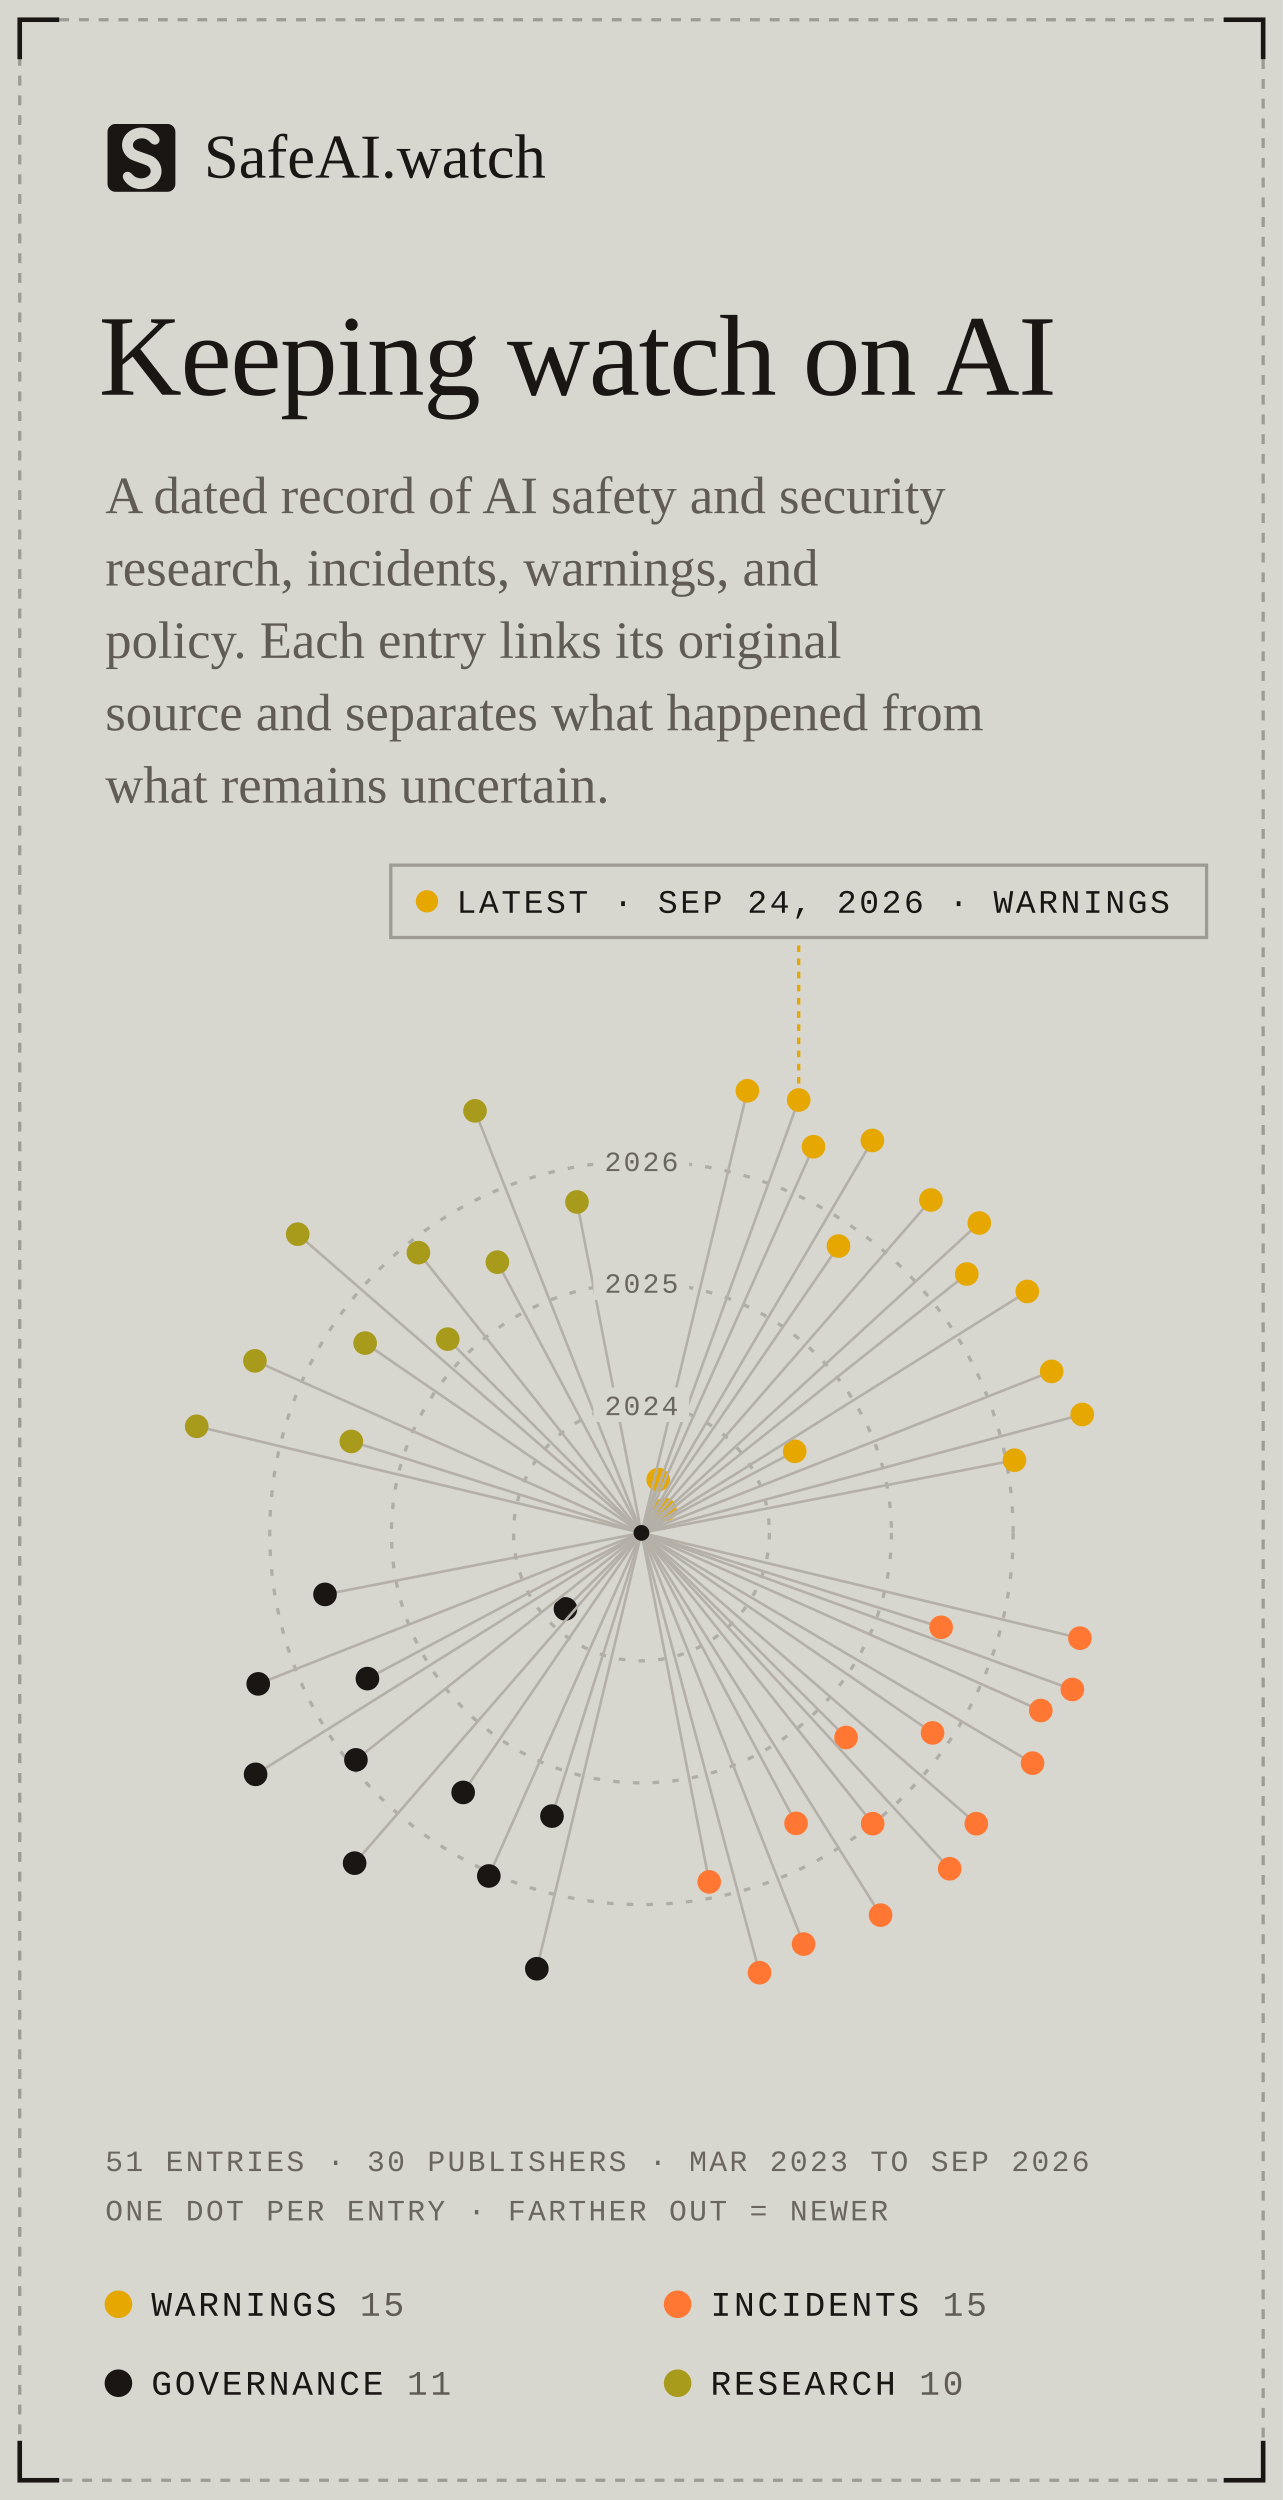
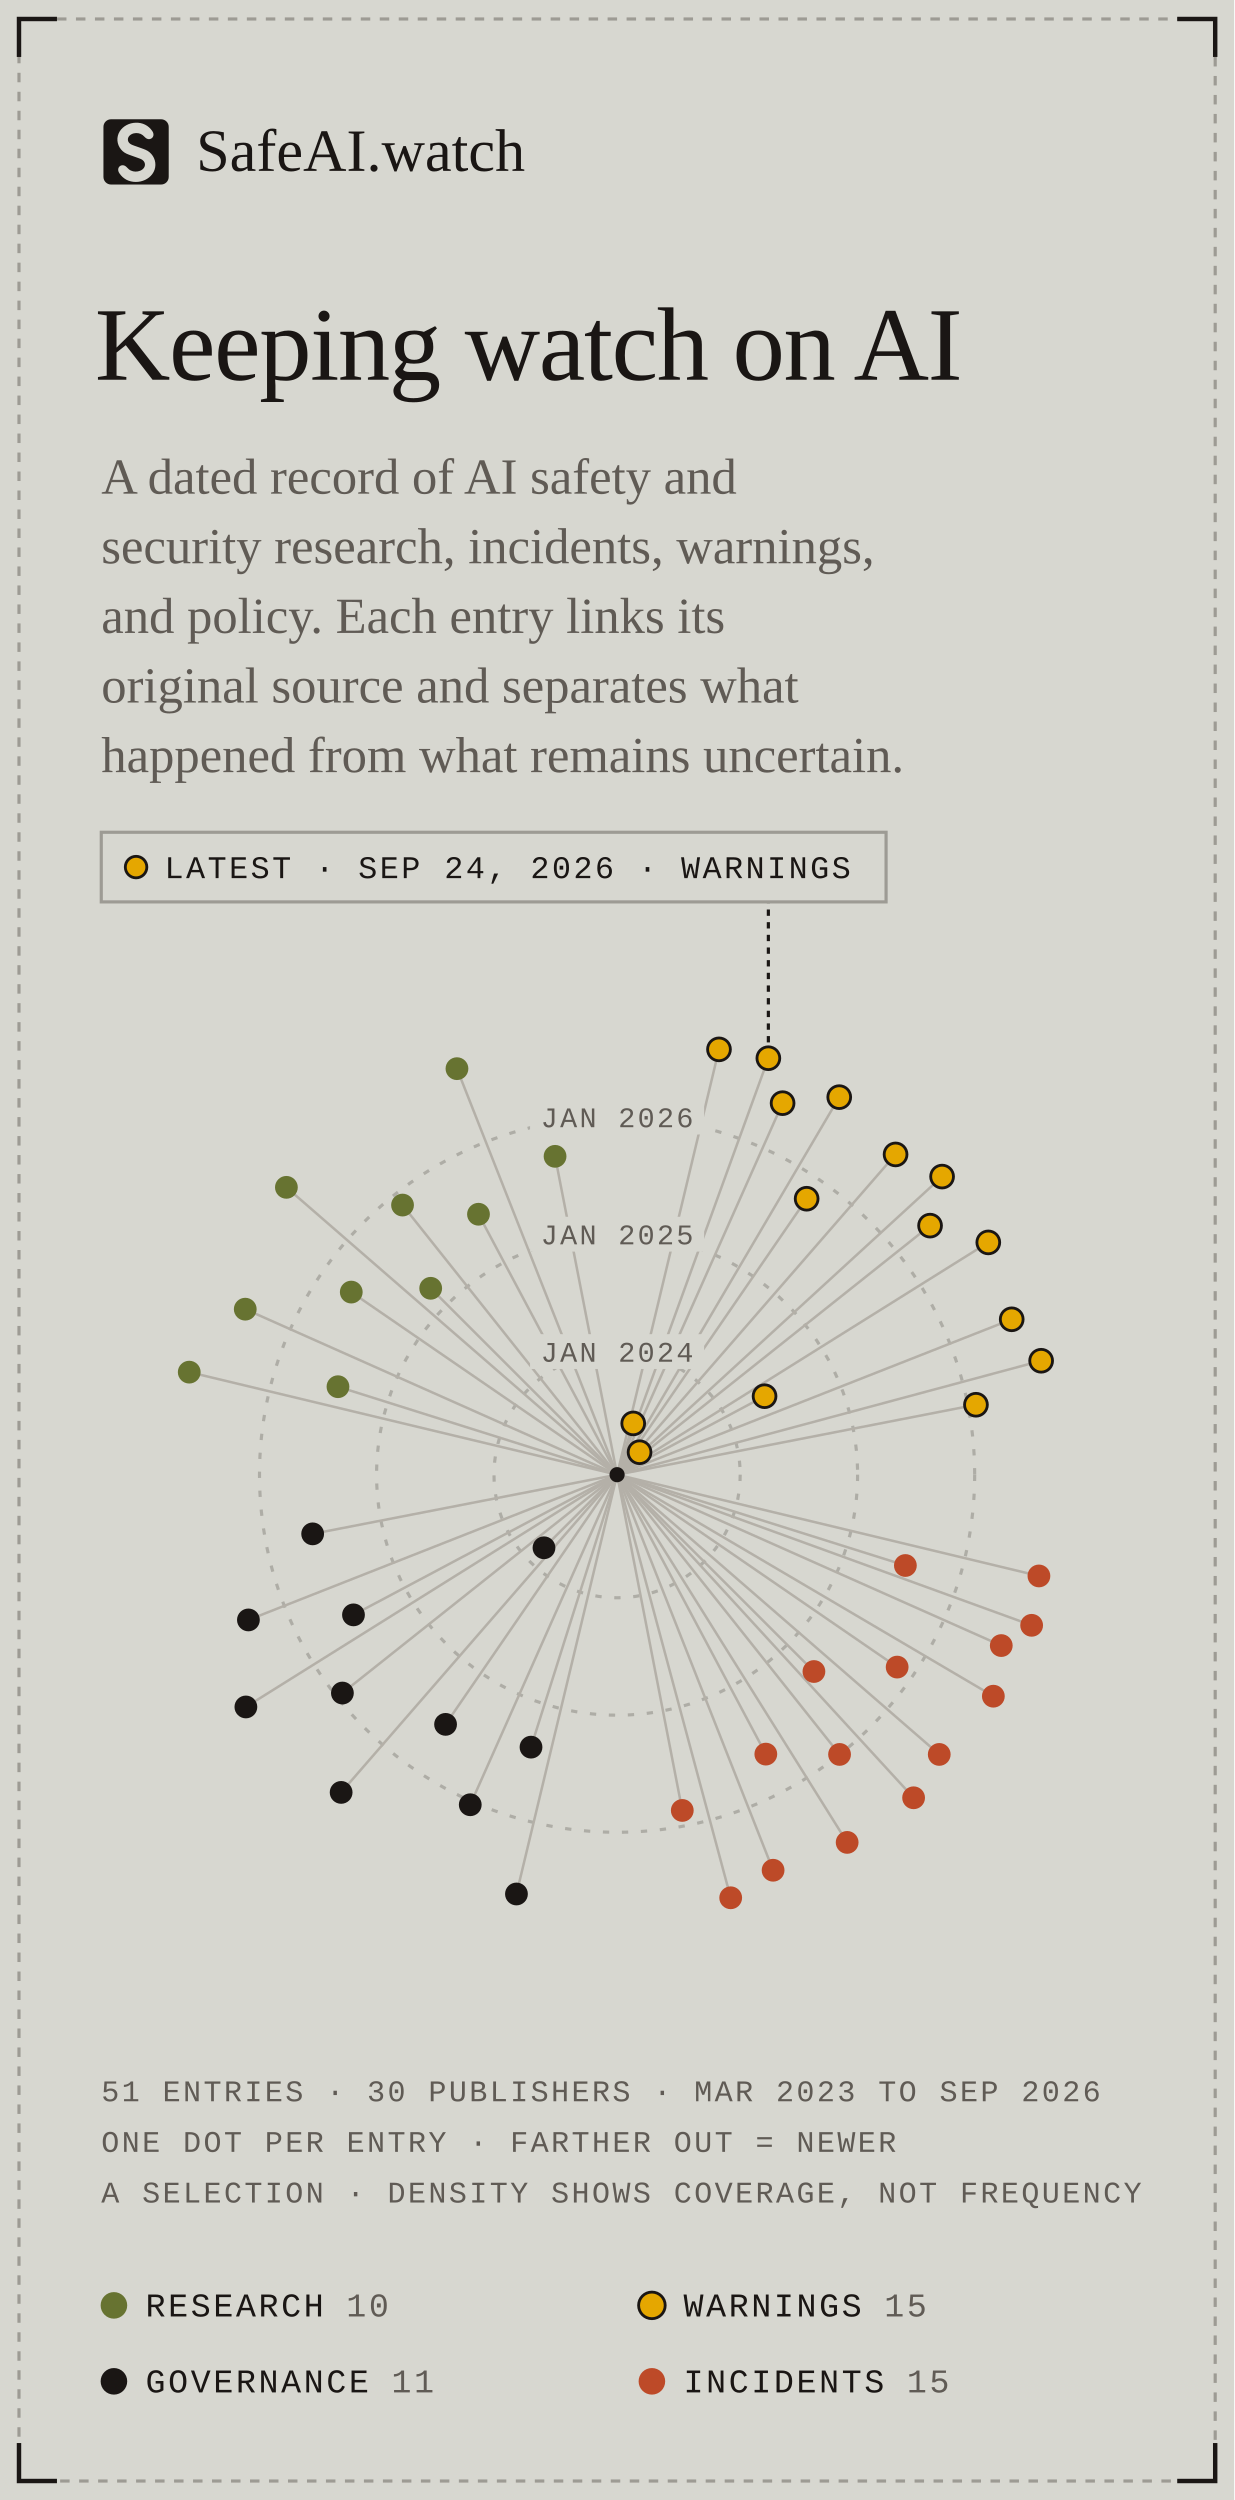
- <svg xmlns="http://www.w3.org/2000/svg" viewBox="0 0 390 760" width="390" height="760" role="img" aria-label="Keeping watch on AI. A burst chart of the SafeAI.watch record: 51 dated, sourced entries from Mar 2023 to Sep 2026, one dot each: 15 warnings, 15 incidents, 11 governance, 10 research. Distance from the centre is the entry's date, so the record thickens toward 2026.">
+ <svg xmlns="http://www.w3.org/2000/svg" viewBox="0 0 390 790" width="390" height="790" role="img" aria-label="Keeping watch on AI. A burst chart of the SafeAI.watch record: 51 dated, sourced entries from Mar 2023 to Sep 2026, one dot each: 15 warnings, 15 incidents, 11 governance, 10 research. Distance from the centre is the entry's date; dashed rings mark January 1. The record is a selection, so density shows what it covers, not how often things happen.">
  <style>text{font-kerning:normal}.serif{font-family:Newsreader,Georgia,'Times New Roman',Times,serif}.sans{font-family:-apple-system,BlinkMacSystemFont,'Segoe UI','Noto Sans',Helvetica,Arial,sans-serif}.mono{font-family:ui-monospace,'SF Mono','Cascadia Mono',Menlo,Consolas,'Liberation Mono',monospace;letter-spacing:.08em}
@keyframes d0{0%,3.8%{opacity:0}5.9%,83.8%{opacity:1}88.8%,100%{opacity:0}}.d0{animation:d0 16s linear infinite}
@keyframes d1{0%,4.7%{opacity:0}6.9%,83.8%{opacity:1}88.8%,100%{opacity:0}}.d1{animation:d1 16s linear infinite}
@keyframes d2{0%,5.6%{opacity:0}7.8%,83.8%{opacity:1}88.8%,100%{opacity:0}}.d2{animation:d2 16s linear infinite}
@keyframes d3{0%,6.6%{opacity:0}8.8%,83.8%{opacity:1}88.8%,100%{opacity:0}}.d3{animation:d3 16s linear infinite}
@keyframes d4{0%,7.6%{opacity:0}9.7%,83.8%{opacity:1}88.8%,100%{opacity:0}}.d4{animation:d4 16s linear infinite}
@keyframes d5{0%,8.5%{opacity:0}10.7%,83.8%{opacity:1}88.8%,100%{opacity:0}}.d5{animation:d5 16s linear infinite}
@keyframes d6{0%,9.5%{opacity:0}11.6%,83.8%{opacity:1}88.8%,100%{opacity:0}}.d6{animation:d6 16s linear infinite}
@keyframes d7{0%,10.4%{opacity:0}12.6%,83.8%{opacity:1}88.8%,100%{opacity:0}}.d7{animation:d7 16s linear infinite}
@keyframes d8{0%,11.4%{opacity:0}13.5%,83.8%{opacity:1}88.8%,100%{opacity:0}}.d8{animation:d8 16s linear infinite}
@keyframes d9{0%,12.3%{opacity:0}14.5%,83.8%{opacity:1}88.8%,100%{opacity:0}}.d9{animation:d9 16s linear infinite}
@keyframes d10{0%,13.3%{opacity:0}15.4%,83.8%{opacity:1}88.8%,100%{opacity:0}}.d10{animation:d10 16s linear infinite}
@keyframes d11{0%,14.2%{opacity:0}16.4%,83.8%{opacity:1}88.8%,100%{opacity:0}}.d11{animation:d11 16s linear infinite}
@keyframes d12{0%,15.2%{opacity:0}17.3%,83.8%{opacity:1}88.8%,100%{opacity:0}}.d12{animation:d12 16s linear infinite}
@keyframes d13{0%,16.1%{opacity:0}18.3%,83.8%{opacity:1}88.8%,100%{opacity:0}}.d13{animation:d13 16s linear infinite}
@keyframes d14{0%,17%{opacity:0}19.2%,83.8%{opacity:1}88.8%,100%{opacity:0}}.d14{animation:d14 16s linear infinite}
@keyframes d15{0%,18%{opacity:0}20.2%,83.8%{opacity:1}88.8%,100%{opacity:0}}.d15{animation:d15 16s linear infinite}
@keyframes d16{0%,19%{opacity:0}21.1%,83.8%{opacity:1}88.8%,100%{opacity:0}}.d16{animation:d16 16s linear infinite}
@keyframes d17{0%,19.9%{opacity:0}22.1%,83.8%{opacity:1}88.8%,100%{opacity:0}}.d17{animation:d17 16s linear infinite}
@keyframes d18{0%,20.8%{opacity:0}23%,83.8%{opacity:1}88.8%,100%{opacity:0}}.d18{animation:d18 16s linear infinite}
@keyframes d19{0%,21.8%{opacity:0}24%,83.8%{opacity:1}88.8%,100%{opacity:0}}.d19{animation:d19 16s linear infinite}
@keyframes d20{0%,22.8%{opacity:0}24.9%,83.8%{opacity:1}88.8%,100%{opacity:0}}.d20{animation:d20 16s linear infinite}
@keyframes d21{0%,23.7%{opacity:0}25.9%,83.8%{opacity:1}88.8%,100%{opacity:0}}.d21{animation:d21 16s linear infinite}
@keyframes d22{0%,24.7%{opacity:0}26.8%,83.8%{opacity:1}88.8%,100%{opacity:0}}.d22{animation:d22 16s linear infinite}
@keyframes d23{0%,25.6%{opacity:0}27.8%,83.8%{opacity:1}88.8%,100%{opacity:0}}.d23{animation:d23 16s linear infinite}
@keyframes d24{0%,26.6%{opacity:0}28.7%,83.8%{opacity:1}88.8%,100%{opacity:0}}.d24{animation:d24 16s linear infinite}
@keyframes d25{0%,27.5%{opacity:0}29.7%,83.8%{opacity:1}88.8%,100%{opacity:0}}.d25{animation:d25 16s linear infinite}
@keyframes d26{0%,28.4%{opacity:0}30.6%,83.8%{opacity:1}88.8%,100%{opacity:0}}.d26{animation:d26 16s linear infinite}
@keyframes d27{0%,29.4%{opacity:0}31.6%,83.8%{opacity:1}88.8%,100%{opacity:0}}.d27{animation:d27 16s linear infinite}
@keyframes d28{0%,30.3%{opacity:0}32.5%,83.8%{opacity:1}88.8%,100%{opacity:0}}.d28{animation:d28 16s linear infinite}
@keyframes d29{0%,31.3%{opacity:0}33.5%,83.8%{opacity:1}88.8%,100%{opacity:0}}.d29{animation:d29 16s linear infinite}
@keyframes d30{0%,32.2%{opacity:0}34.4%,83.8%{opacity:1}88.8%,100%{opacity:0}}.d30{animation:d30 16s linear infinite}
@keyframes d31{0%,33.2%{opacity:0}35.4%,83.8%{opacity:1}88.8%,100%{opacity:0}}.d31{animation:d31 16s linear infinite}
@keyframes d32{0%,34.2%{opacity:0}36.3%,83.8%{opacity:1}88.8%,100%{opacity:0}}.d32{animation:d32 16s linear infinite}
@keyframes d33{0%,35.1%{opacity:0}37.3%,83.8%{opacity:1}88.8%,100%{opacity:0}}.d33{animation:d33 16s linear infinite}
@keyframes d34{0%,36%{opacity:0}38.2%,83.8%{opacity:1}88.8%,100%{opacity:0}}.d34{animation:d34 16s linear infinite}
@keyframes d35{0%,37%{opacity:0}39.2%,83.8%{opacity:1}88.8%,100%{opacity:0}}.d35{animation:d35 16s linear infinite}
@keyframes d36{0%,37.9%{opacity:0}40.1%,83.8%{opacity:1}88.8%,100%{opacity:0}}.d36{animation:d36 16s linear infinite}
@keyframes d37{0%,38.9%{opacity:0}41.1%,83.8%{opacity:1}88.8%,100%{opacity:0}}.d37{animation:d37 16s linear infinite}
@keyframes d38{0%,39.8%{opacity:0}42%,83.8%{opacity:1}88.8%,100%{opacity:0}}.d38{animation:d38 16s linear infinite}
@keyframes d39{0%,40.8%{opacity:0}43%,83.8%{opacity:1}88.8%,100%{opacity:0}}.d39{animation:d39 16s linear infinite}
@keyframes d40{0%,41.8%{opacity:0}43.9%,83.8%{opacity:1}88.8%,100%{opacity:0}}.d40{animation:d40 16s linear infinite}
@keyframes d41{0%,42.7%{opacity:0}44.9%,83.8%{opacity:1}88.8%,100%{opacity:0}}.d41{animation:d41 16s linear infinite}
@keyframes d42{0%,43.6%{opacity:0}45.8%,83.8%{opacity:1}88.8%,100%{opacity:0}}.d42{animation:d42 16s linear infinite}
@keyframes d43{0%,44.6%{opacity:0}46.8%,83.8%{opacity:1}88.8%,100%{opacity:0}}.d43{animation:d43 16s linear infinite}
@keyframes d44{0%,45.6%{opacity:0}47.7%,83.8%{opacity:1}88.8%,100%{opacity:0}}.d44{animation:d44 16s linear infinite}
@keyframes d45{0%,46.5%{opacity:0}48.7%,83.8%{opacity:1}88.8%,100%{opacity:0}}.d45{animation:d45 16s linear infinite}
@keyframes d46{0%,47.4%{opacity:0}49.6%,83.8%{opacity:1}88.8%,100%{opacity:0}}.d46{animation:d46 16s linear infinite}
@keyframes d47{0%,48.4%{opacity:0}50.6%,83.8%{opacity:1}88.8%,100%{opacity:0}}.d47{animation:d47 16s linear infinite}
@keyframes d48{0%,49.3%{opacity:0}51.5%,83.8%{opacity:1}88.8%,100%{opacity:0}}.d48{animation:d48 16s linear infinite}
@keyframes d49{0%,50.3%{opacity:0}52.5%,83.8%{opacity:1}88.8%,100%{opacity:0}}.d49{animation:d49 16s linear infinite}
@keyframes d50{0%,51.2%{opacity:0}53.4%,83.8%{opacity:1}88.8%,100%{opacity:0}}.d50{animation:d50 16s linear infinite}
@keyframes call{0%,51.2%{opacity:0}53.8%,83.8%{opacity:1}88.8%,100%{opacity:0}}.call{animation:call 16s linear infinite}
@media (prefers-reduced-motion:reduce){*{animation:none!important}}</style>
-   <rect x="0" y="0" width="390" height="760" rx="0" fill="#d7d7d0" />
-   <rect x="6" y="6" width="378" height="748" fill="none" stroke="#9d9b94" stroke-width="1" stroke-dasharray="3 3" />
+   <rect x="0" y="0" width="390" height="790" rx="0" fill="#d7d7d0" />
+   <rect x="6" y="6" width="378" height="778" fill="none" stroke="#9d9b94" stroke-width="1" stroke-dasharray="3 3" />
  <path d="M6 18V6H18" fill="none" stroke="#1a1614" stroke-width="1.4" />
  <path d="M384 18V6H372" fill="none" stroke="#1a1614" stroke-width="1.4" />
-   <path d="M6 742V754H18" fill="none" stroke="#1a1614" stroke-width="1.4" />
-   <path d="M384 742V754H372" fill="none" stroke="#1a1614" stroke-width="1.4" />
+   <path d="M6 772V784H18" fill="none" stroke="#1a1614" stroke-width="1.4" />
+   <path d="M384 772V784H372" fill="none" stroke="#1a1614" stroke-width="1.4" />
  <g transform="translate(32 37) scale(.6875)">
    <path d="M4.5 1H27.5A3.5 3.5 0 0 1 31 4.5V27.5A3.5 3.5 0 0 1 27.5 31H4.5A3.5 3.5 0 0 1 1 27.5V4.5A3.5 3.5 0 0 1 4.5 1ZM15.88 2.58C15.51 2.59 15.15 2.62 14.78 2.67C14.42 2.72 14.06 2.79 13.7 2.88C13.35 2.97 12.99 3.08 12.65 3.21C12.31 3.34 11.97 3.5 11.65 3.67C11.32 3.84 11.01 4.03 10.71 4.24C10.41 4.45 10.12 4.68 9.85 4.93C9.58 5.17 9.32 5.44 9.09 5.72C8.85 6 8.64 6.3 8.45 6.62C8.26 6.93 8.09 7.26 7.95 7.59C7.81 7.93 7.69 8.28 7.61 8.64C7.52 8.99 7.46 9.36 7.43 9.72C7.4 10.09 7.4 10.46 7.43 10.82C7.46 11.19 7.52 11.55 7.6 11.91C7.68 12.26 7.8 12.62 7.93 12.95C8.07 13.29 8.24 13.62 8.43 13.94C8.61 14.25 8.83 14.55 9.06 14.84C9.29 15.12 9.54 15.39 9.81 15.64C10.08 15.88 10.37 16.11 10.68 16.31C10.98 16.51 11.31 16.68 11.64 16.84C11.97 17 12.32 17.13 12.66 17.26C13 17.4 13.35 17.52 13.7 17.64C14.04 17.77 14.39 17.89 14.74 18.01C15.09 18.13 15.43 18.26 15.78 18.38C16.13 18.5 16.48 18.62 16.82 18.75C17.17 18.87 17.52 18.99 17.86 19.14C18.19 19.28 18.54 19.42 18.83 19.63C19.12 19.84 19.4 20.09 19.6 20.38C19.8 20.66 19.96 21.01 20.03 21.35C20.1 21.69 20.1 22.07 20.02 22.41C19.94 22.75 19.77 23.09 19.57 23.38C19.37 23.67 19.09 23.92 18.81 24.14C18.52 24.36 18.19 24.53 17.85 24.67C17.52 24.81 17.16 24.91 16.8 24.97C16.45 25.04 16.07 25.06 15.71 25.06C15.35 25.05 14.98 25 14.62 24.92C14.27 24.84 13.92 24.72 13.59 24.56C13.26 24.41 12.95 24.2 12.67 23.98C12.38 23.76 12.15 23.47 11.88 23.22C11.61 22.97 11.36 22.68 11.06 22.5C10.76 22.32 10.41 22.18 10.07 22.14C9.74 22.1 9.35 22.15 9.04 22.27C8.72 22.4 8.41 22.63 8.2 22.89C7.99 23.16 7.84 23.51 7.79 23.85C7.73 24.18 7.78 24.56 7.88 24.9C7.97 25.24 8.17 25.57 8.36 25.87C8.55 26.18 8.79 26.47 9.03 26.75C9.26 27.03 9.52 27.29 9.79 27.54C10.06 27.79 10.35 28.02 10.65 28.23C10.95 28.44 11.26 28.64 11.59 28.81C11.91 28.98 12.25 29.12 12.59 29.25C12.94 29.38 13.29 29.48 13.65 29.56C14.01 29.65 14.37 29.71 14.73 29.75C15.1 29.79 15.47 29.81 15.83 29.81C16.2 29.82 16.57 29.8 16.93 29.76C17.3 29.72 17.66 29.66 18.02 29.59C18.38 29.51 18.74 29.41 19.08 29.29C19.43 29.18 19.78 29.04 20.11 28.89C20.44 28.73 20.77 28.56 21.08 28.36C21.39 28.17 21.69 27.96 21.98 27.73C22.26 27.5 22.53 27.25 22.79 26.98C23.04 26.72 23.28 26.44 23.49 26.14C23.7 25.84 23.9 25.53 24.07 25.2C24.24 24.88 24.38 24.54 24.5 24.19C24.62 23.85 24.71 23.49 24.77 23.13C24.84 22.77 24.87 22.4 24.88 22.03C24.89 21.67 24.87 21.3 24.82 20.94C24.78 20.57 24.7 20.21 24.6 19.86C24.5 19.51 24.37 19.16 24.22 18.83C24.07 18.5 23.89 18.17 23.69 17.86C23.49 17.56 23.27 17.26 23.03 16.99C22.79 16.71 22.53 16.45 22.25 16.21C21.97 15.97 21.68 15.75 21.37 15.56C21.06 15.36 20.72 15.2 20.39 15.05C20.06 14.89 19.71 14.77 19.37 14.64C19.02 14.5 18.68 14.38 18.33 14.26C17.98 14.13 17.64 14.01 17.29 13.89C16.94 13.77 16.59 13.65 16.25 13.52C15.9 13.4 15.55 13.28 15.2 13.16C14.86 13.03 14.51 12.91 14.18 12.76C13.85 12.6 13.5 12.45 13.23 12.23C12.95 12 12.69 11.73 12.52 11.43C12.36 11.12 12.24 10.75 12.23 10.41C12.21 10.07 12.29 9.7 12.42 9.38C12.56 9.06 12.79 8.75 13.04 8.5C13.28 8.25 13.6 8.04 13.92 7.87C14.23 7.7 14.59 7.57 14.94 7.48C15.29 7.4 15.66 7.35 16.02 7.34C16.38 7.33 16.75 7.36 17.11 7.43C17.47 7.5 17.82 7.6 18.15 7.75C18.48 7.9 18.79 8.1 19.08 8.32C19.37 8.54 19.61 8.83 19.88 9.07C20.15 9.31 20.4 9.6 20.7 9.78C21 9.95 21.36 10.09 21.7 10.13C22.03 10.16 22.42 10.11 22.73 9.98C23.04 9.85 23.36 9.62 23.57 9.35C23.77 9.09 23.93 8.73 23.98 8.39C24.03 8.06 23.99 7.68 23.89 7.34C23.8 7 23.61 6.68 23.41 6.37C23.22 6.06 22.98 5.77 22.74 5.5C22.5 5.22 22.24 4.96 21.97 4.72C21.69 4.48 21.4 4.25 21.1 4.04C20.8 3.84 20.48 3.65 20.15 3.49C19.82 3.32 19.48 3.18 19.13 3.06C18.79 2.94 18.43 2.85 18.07 2.77C17.71 2.7 17.35 2.64 16.98 2.61C16.62 2.58 16.25 2.57 15.88 2.58Z" fill="#1a1614" fill-rule="evenodd" />
  </g>
  <text class="serif" x="62" y="54" font-size="19" fill="#1a1614">SafeAI.watch</text>
-   <text class="serif" x="30" y="120" font-size="35" fill="#1a1614" letter-spacing="-.4">Keeping watch on AI</text>
-   <text class="serif" x="32" y="156" font-size="16" fill="#605b55">A dated record of AI safety and security</text>
-   <text class="serif" x="32" y="178" font-size="16" fill="#605b55">research, incidents, warnings, and</text>
-   <text class="serif" x="32" y="200" font-size="16" fill="#605b55">policy. Each entry links its original</text>
-   <text class="serif" x="32" y="222" font-size="16" fill="#605b55">source and separates what happened from</text>
-   <text class="serif" x="32" y="244" font-size="16" fill="#605b55">what remains uncertain.</text>
+   <text class="serif" x="30" y="120" font-size="33" fill="#1a1614" letter-spacing="-.4">Keeping watch on AI</text>
+   <text class="serif" x="32" y="156" font-size="16" fill="#605b55">A dated record of AI safety and</text>
+   <text class="serif" x="32" y="178" font-size="16" fill="#605b55">security research, incidents, warnings,</text>
+   <text class="serif" x="32" y="200" font-size="16" fill="#605b55">and policy. Each entry links its</text>
+   <text class="serif" x="32" y="222" font-size="16" fill="#605b55">original source and separates what</text>
+   <text class="serif" x="32" y="244" font-size="16" fill="#605b55">happened from what remains uncertain.</text>
  <circle cx="195" cy="466" r="38.9" fill="none" stroke="#9d9b94" stroke-width="1" stroke-dasharray="2 4" opacity=".7" />
  <circle cx="195" cy="466" r="76" fill="none" stroke="#9d9b94" stroke-width="1" stroke-dasharray="2 4" opacity=".7" />
  <circle cx="195" cy="466" r="113" fill="none" stroke="#9d9b94" stroke-width="1" stroke-dasharray="2 4" opacity=".7" />
-   <g class="d0" data-cat="Warnings">
-     <line x1="195" y1="466" x2="202.1" y2="458.9" stroke="#b4b0a8" stroke-width=".8" />
-     <circle cx="202.1" cy="458.9" r="3.6" fill="#e5a700" />
-   </g>
-   <g class="d1" data-cat="Warnings">
-     <line x1="195" y1="466" x2="200.1" y2="449.8" stroke="#b4b0a8" stroke-width=".8" />
-     <circle cx="200.1" cy="449.8" r="3.6" fill="#e5a700" />
-   </g>
-   <g class="d3" data-cat="Warnings">
-     <line x1="195" y1="466" x2="241.6" y2="441.2" stroke="#b4b0a8" stroke-width=".8" />
-     <circle cx="241.6" cy="441.2" r="3.6" fill="#e5a700" />
-   </g>
-   <g class="d16" data-cat="Warnings">
-     <line x1="195" y1="466" x2="254.9" y2="378.8" stroke="#b4b0a8" stroke-width=".8" />
-     <circle cx="254.9" cy="378.8" r="3.6" fill="#e5a700" />
-   </g>
-   <g class="d23" data-cat="Warnings">
-     <line x1="195" y1="466" x2="308.4" y2="443.9" stroke="#b4b0a8" stroke-width=".8" />
-     <circle cx="308.4" cy="443.9" r="3.6" fill="#e5a700" />
-   </g>
-   <g class="d25" data-cat="Warnings">
-     <line x1="195" y1="466" x2="293.9" y2="387.3" stroke="#b4b0a8" stroke-width=".8" />
-     <circle cx="293.9" cy="387.3" r="3.6" fill="#e5a700" />
-   </g>
-   <g class="d26" data-cat="Warnings">
-     <line x1="195" y1="466" x2="247.3" y2="348.6" stroke="#b4b0a8" stroke-width=".8" />
-     <circle cx="247.3" cy="348.6" r="3.6" fill="#e5a700" />
-   </g>
-   <g class="d30" data-cat="Warnings">
-     <line x1="195" y1="466" x2="319.7" y2="416.9" stroke="#b4b0a8" stroke-width=".8" />
-     <circle cx="319.7" cy="416.9" r="3.6" fill="#e5a700" />
-   </g>
-   <g class="d31" data-cat="Warnings">
-     <line x1="195" y1="466" x2="283" y2="364.8" stroke="#b4b0a8" stroke-width=".8" />
-     <circle cx="283" cy="364.8" r="3.6" fill="#e5a700" />
-   </g>
-   <g class="d39" data-cat="Warnings">
-     <line x1="195" y1="466" x2="227.2" y2="331.6" stroke="#b4b0a8" stroke-width=".8" />
-     <circle cx="227.2" cy="331.6" r="3.6" fill="#e5a700" />
-   </g>
-   <g class="d40" data-cat="Warnings">
-     <line x1="195" y1="466" x2="312.3" y2="392.6" stroke="#b4b0a8" stroke-width=".8" />
-     <circle cx="312.3" cy="392.6" r="3.6" fill="#e5a700" />
-   </g>
-   <g class="d41" data-cat="Warnings">
-     <line x1="195" y1="466" x2="265.2" y2="346.7" stroke="#b4b0a8" stroke-width=".8" />
-     <circle cx="265.2" cy="346.7" r="3.6" fill="#e5a700" />
-   </g>
-   <g class="d46" data-cat="Warnings">
-     <line x1="195" y1="466" x2="329" y2="430" stroke="#b4b0a8" stroke-width=".8" />
-     <circle cx="329" cy="430" r="3.6" fill="#e5a700" />
-   </g>
-   <g class="d48" data-cat="Warnings">
-     <line x1="195" y1="466" x2="297.7" y2="371.8" stroke="#b4b0a8" stroke-width=".8" />
-     <circle cx="297.7" cy="371.8" r="3.6" fill="#e5a700" />
-   </g>
-   <g class="d50" data-cat="Warnings">
-     <line x1="195" y1="466" x2="242.8" y2="334.4" stroke="#b4b0a8" stroke-width=".8" />
-     <circle cx="242.8" cy="334.4" r="3.6" fill="#e5a700" />
-   </g>
-   <g class="d5" data-cat="Incidents">
-     <line x1="195" y1="466" x2="257.2" y2="528.2" stroke="#b4b0a8" stroke-width=".8" />
-     <circle cx="257.2" cy="528.2" r="3.6" fill="#ff7733" />
-   </g>
-   <g class="d10" data-cat="Incidents">
-     <line x1="195" y1="466" x2="286.1" y2="494.7" stroke="#b4b0a8" stroke-width=".8" />
-     <circle cx="286.1" cy="494.7" r="3.6" fill="#ff7733" />
-   </g>
-   <g class="d13" data-cat="Incidents">
-     <line x1="195" y1="466" x2="242" y2="554.3" stroke="#b4b0a8" stroke-width=".8" />
-     <circle cx="242" cy="554.3" r="3.6" fill="#ff7733" />
-   </g>
-   <g class="d17" data-cat="Incidents">
-     <line x1="195" y1="466" x2="283.5" y2="526.8" stroke="#b4b0a8" stroke-width=".8" />
-     <circle cx="283.5" cy="526.8" r="3.6" fill="#ff7733" />
-   </g>
-   <g class="d18" data-cat="Incidents">
-     <line x1="195" y1="466" x2="215.6" y2="572.1" stroke="#b4b0a8" stroke-width=".8" />
-     <circle cx="215.6" cy="572.1" r="3.6" fill="#ff7733" />
-   </g>
-   <g class="d21" data-cat="Incidents">
-     <line x1="195" y1="466" x2="265.3" y2="554.4" stroke="#b4b0a8" stroke-width=".8" />
-     <circle cx="265.3" cy="554.4" r="3.6" fill="#ff7733" />
-   </g>
-   <g class="d28" data-cat="Incidents">
-     <line x1="195" y1="466" x2="316.4" y2="520" stroke="#b4b0a8" stroke-width=".8" />
-     <circle cx="316.4" cy="520" r="3.6" fill="#ff7733" />
-   </g>
-   <g class="d32" data-cat="Incidents">
-     <line x1="195" y1="466" x2="244.3" y2="591" stroke="#b4b0a8" stroke-width=".8" />
-     <circle cx="244.3" cy="591" r="3.6" fill="#ff7733" />
-   </g>
-   <g class="d33" data-cat="Incidents">
-     <line x1="195" y1="466" x2="296.8" y2="554.4" stroke="#b4b0a8" stroke-width=".8" />
-     <circle cx="296.8" cy="554.4" r="3.6" fill="#ff7733" />
-   </g>
-   <g class="d35" data-cat="Incidents">
-     <line x1="195" y1="466" x2="328.3" y2="498" stroke="#b4b0a8" stroke-width=".8" />
-     <circle cx="328.3" cy="498" r="3.6" fill="#ff7733" />
-   </g>
-   <g class="d36" data-cat="Incidents">
-     <line x1="195" y1="466" x2="267.7" y2="582.2" stroke="#b4b0a8" stroke-width=".8" />
-     <circle cx="267.7" cy="582.2" r="3.6" fill="#ff7733" />
-   </g>
-   <g class="d38" data-cat="Incidents">
-     <line x1="195" y1="466" x2="313.9" y2="536" stroke="#b4b0a8" stroke-width=".8" />
-     <circle cx="313.9" cy="536" r="3.6" fill="#ff7733" />
-   </g>
-   <g class="d44" data-cat="Incidents">
-     <line x1="195" y1="466" x2="230.9" y2="599.7" stroke="#b4b0a8" stroke-width=".8" />
-     <circle cx="230.9" cy="599.7" r="3.6" fill="#ff7733" />
-   </g>
-   <g class="d45" data-cat="Incidents">
-     <line x1="195" y1="466" x2="288.7" y2="568.1" stroke="#b4b0a8" stroke-width=".8" />
-     <circle cx="288.7" cy="568.1" r="3.6" fill="#ff7733" />
-   </g>
-   <g class="d49" data-cat="Incidents">
-     <line x1="195" y1="466" x2="326" y2="513.6" stroke="#b4b0a8" stroke-width=".8" />
-     <circle cx="326" cy="513.6" r="3.6" fill="#ff7733" />
-   </g>
-   <g class="d2" data-cat="Governance">
-     <line x1="195" y1="466" x2="171.9" y2="489.1" stroke="#b4b0a8" stroke-width=".8" />
-     <circle cx="171.9" cy="489.1" r="3.6" fill="#1a1614" />
-   </g>
-   <g class="d6" data-cat="Governance">
-     <line x1="195" y1="466" x2="167.8" y2="552.1" stroke="#b4b0a8" stroke-width=".8" />
-     <circle cx="167.8" cy="552.1" r="3.6" fill="#1a1614" />
-   </g>
-   <g class="d9" data-cat="Governance">
-     <line x1="195" y1="466" x2="111.7" y2="510.3" stroke="#b4b0a8" stroke-width=".8" />
-     <circle cx="111.7" cy="510.3" r="3.6" fill="#1a1614" />
-   </g>
-   <g class="d11" data-cat="Governance">
-     <line x1="195" y1="466" x2="140.8" y2="544.9" stroke="#b4b0a8" stroke-width=".8" />
-     <circle cx="140.8" cy="544.9" r="3.6" fill="#1a1614" />
-   </g>
-   <g class="d12" data-cat="Governance">
-     <line x1="195" y1="466" x2="98.8" y2="484.7" stroke="#b4b0a8" stroke-width=".8" />
-     <circle cx="98.8" cy="484.7" r="3.6" fill="#1a1614" />
-   </g>
-   <g class="d20" data-cat="Governance">
-     <line x1="195" y1="466" x2="108.2" y2="535" stroke="#b4b0a8" stroke-width=".8" />
-     <circle cx="108.2" cy="535" r="3.6" fill="#1a1614" />
-   </g>
-   <g class="d22" data-cat="Governance">
-     <line x1="195" y1="466" x2="148.6" y2="570.3" stroke="#b4b0a8" stroke-width=".8" />
-     <circle cx="148.6" cy="570.3" r="3.6" fill="#1a1614" />
-   </g>
-   <g class="d24" data-cat="Governance">
-     <line x1="195" y1="466" x2="78.5" y2="511.9" stroke="#b4b0a8" stroke-width=".8" />
-     <circle cx="78.5" cy="511.9" r="3.6" fill="#1a1614" />
-   </g>
-   <g class="d29" data-cat="Governance">
-     <line x1="195" y1="466" x2="107.8" y2="566.4" stroke="#b4b0a8" stroke-width=".8" />
-     <circle cx="107.8" cy="566.4" r="3.6" fill="#1a1614" />
-   </g>
-   <g class="d34" data-cat="Governance">
-     <line x1="195" y1="466" x2="163.2" y2="598.5" stroke="#b4b0a8" stroke-width=".8" />
-     <circle cx="163.2" cy="598.5" r="3.6" fill="#1a1614" />
-   </g>
-   <g class="d43" data-cat="Governance">
-     <line x1="195" y1="466" x2="77.7" y2="539.4" stroke="#b4b0a8" stroke-width=".8" />
-     <circle cx="77.7" cy="539.4" r="3.6" fill="#1a1614" />
-   </g>
-   <g class="d4" data-cat="Research">
-     <line x1="195" y1="466" x2="136.1" y2="407.1" stroke="#b4b0a8" stroke-width=".8" />
-     <circle cx="136.1" cy="407.1" r="3.6" fill="#a89a1a" />
-   </g>
-   <g class="d7" data-cat="Research">
-     <line x1="195" y1="466" x2="106.8" y2="438.2" stroke="#b4b0a8" stroke-width=".8" />
-     <circle cx="106.8" cy="438.2" r="3.6" fill="#a89a1a" />
-   </g>
-   <g class="d8" data-cat="Research">
-     <line x1="195" y1="466" x2="151.2" y2="383.7" stroke="#b4b0a8" stroke-width=".8" />
-     <circle cx="151.2" cy="383.7" r="3.6" fill="#a89a1a" />
-   </g>
-   <g class="d14" data-cat="Research">
-     <line x1="195" y1="466" x2="111" y2="408.3" stroke="#b4b0a8" stroke-width=".8" />
-     <circle cx="111" cy="408.3" r="3.6" fill="#a89a1a" />
-   </g>
-   <g class="d15" data-cat="Research">
-     <line x1="195" y1="466" x2="175.4" y2="365.4" stroke="#b4b0a8" stroke-width=".8" />
-     <circle cx="175.4" cy="365.4" r="3.6" fill="#a89a1a" />
-   </g>
-   <g class="d19" data-cat="Research">
-     <line x1="195" y1="466" x2="127.2" y2="380.8" stroke="#b4b0a8" stroke-width=".8" />
-     <circle cx="127.2" cy="380.8" r="3.6" fill="#a89a1a" />
-   </g>
-   <g class="d27" data-cat="Research">
-     <line x1="195" y1="466" x2="77.5" y2="413.7" stroke="#b4b0a8" stroke-width=".8" />
-     <circle cx="77.5" cy="413.7" r="3.6" fill="#a89a1a" />
-   </g>
-   <g class="d37" data-cat="Research">
-     <line x1="195" y1="466" x2="144.4" y2="337.7" stroke="#b4b0a8" stroke-width=".8" />
-     <circle cx="144.4" cy="337.7" r="3.6" fill="#a89a1a" />
-   </g>
-   <g class="d42" data-cat="Research">
-     <line x1="195" y1="466" x2="90.5" y2="375.2" stroke="#b4b0a8" stroke-width=".8" />
-     <circle cx="90.5" cy="375.2" r="3.6" fill="#a89a1a" />
-   </g>
-   <g class="d47" data-cat="Research">
-     <line x1="195" y1="466" x2="59.8" y2="433.6" stroke="#b4b0a8" stroke-width=".8" />
-     <circle cx="59.8" cy="433.6" r="3.6" fill="#a89a1a" />
-   </g>
-   <rect x="180.4" y="421.8" width="29.1" height="10.5" fill="#d7d7d0" />
-   <text class="mono" x="195" y="430.2" font-size="8.5" text-anchor="middle" fill="#6a665f">2024</text>
-   <rect x="180.4" y="384.7" width="29.1" height="10.5" fill="#d7d7d0" />
-   <text class="mono" x="195" y="393" font-size="8.5" text-anchor="middle" fill="#6a665f">2025</text>
-   <rect x="180.4" y="347.7" width="29.1" height="10.5" fill="#d7d7d0" />
-   <text class="mono" x="195" y="356" font-size="8.5" text-anchor="middle" fill="#6a665f">2026</text>
+   <line class="d0" x1="195" y1="466" x2="202.1" y2="458.9" stroke="#b4b0a8" stroke-width=".8" />
+   <line class="d1" x1="195" y1="466" x2="200.1" y2="449.8" stroke="#b4b0a8" stroke-width=".8" />
+   <line class="d3" x1="195" y1="466" x2="241.6" y2="441.2" stroke="#b4b0a8" stroke-width=".8" />
+   <line class="d16" x1="195" y1="466" x2="254.9" y2="378.8" stroke="#b4b0a8" stroke-width=".8" />
+   <line class="d23" x1="195" y1="466" x2="308.4" y2="443.9" stroke="#b4b0a8" stroke-width=".8" />
+   <line class="d25" x1="195" y1="466" x2="293.9" y2="387.3" stroke="#b4b0a8" stroke-width=".8" />
+   <line class="d26" x1="195" y1="466" x2="247.3" y2="348.6" stroke="#b4b0a8" stroke-width=".8" />
+   <line class="d30" x1="195" y1="466" x2="319.7" y2="416.9" stroke="#b4b0a8" stroke-width=".8" />
+   <line class="d31" x1="195" y1="466" x2="283" y2="364.8" stroke="#b4b0a8" stroke-width=".8" />
+   <line class="d39" x1="195" y1="466" x2="227.2" y2="331.6" stroke="#b4b0a8" stroke-width=".8" />
+   <line class="d40" x1="195" y1="466" x2="312.3" y2="392.6" stroke="#b4b0a8" stroke-width=".8" />
+   <line class="d41" x1="195" y1="466" x2="265.2" y2="346.7" stroke="#b4b0a8" stroke-width=".8" />
+   <line class="d46" x1="195" y1="466" x2="329" y2="430" stroke="#b4b0a8" stroke-width=".8" />
+   <line class="d48" x1="195" y1="466" x2="297.7" y2="371.8" stroke="#b4b0a8" stroke-width=".8" />
+   <line class="d50" x1="195" y1="466" x2="242.8" y2="334.4" stroke="#b4b0a8" stroke-width=".8" />
+   <line class="d5" x1="195" y1="466" x2="257.2" y2="528.2" stroke="#b4b0a8" stroke-width=".8" />
+   <line class="d10" x1="195" y1="466" x2="286.1" y2="494.7" stroke="#b4b0a8" stroke-width=".8" />
+   <line class="d13" x1="195" y1="466" x2="242" y2="554.3" stroke="#b4b0a8" stroke-width=".8" />
+   <line class="d17" x1="195" y1="466" x2="283.5" y2="526.8" stroke="#b4b0a8" stroke-width=".8" />
+   <line class="d18" x1="195" y1="466" x2="215.6" y2="572.1" stroke="#b4b0a8" stroke-width=".8" />
+   <line class="d21" x1="195" y1="466" x2="265.3" y2="554.4" stroke="#b4b0a8" stroke-width=".8" />
+   <line class="d28" x1="195" y1="466" x2="316.4" y2="520" stroke="#b4b0a8" stroke-width=".8" />
+   <line class="d32" x1="195" y1="466" x2="244.3" y2="591" stroke="#b4b0a8" stroke-width=".8" />
+   <line class="d33" x1="195" y1="466" x2="296.8" y2="554.4" stroke="#b4b0a8" stroke-width=".8" />
+   <line class="d35" x1="195" y1="466" x2="328.3" y2="498" stroke="#b4b0a8" stroke-width=".8" />
+   <line class="d36" x1="195" y1="466" x2="267.7" y2="582.2" stroke="#b4b0a8" stroke-width=".8" />
+   <line class="d38" x1="195" y1="466" x2="313.9" y2="536" stroke="#b4b0a8" stroke-width=".8" />
+   <line class="d44" x1="195" y1="466" x2="230.9" y2="599.7" stroke="#b4b0a8" stroke-width=".8" />
+   <line class="d45" x1="195" y1="466" x2="288.7" y2="568.1" stroke="#b4b0a8" stroke-width=".8" />
+   <line class="d49" x1="195" y1="466" x2="326" y2="513.6" stroke="#b4b0a8" stroke-width=".8" />
+   <line class="d2" x1="195" y1="466" x2="171.9" y2="489.1" stroke="#b4b0a8" stroke-width=".8" />
+   <line class="d6" x1="195" y1="466" x2="167.8" y2="552.1" stroke="#b4b0a8" stroke-width=".8" />
+   <line class="d9" x1="195" y1="466" x2="111.7" y2="510.3" stroke="#b4b0a8" stroke-width=".8" />
+   <line class="d11" x1="195" y1="466" x2="140.8" y2="544.9" stroke="#b4b0a8" stroke-width=".8" />
+   <line class="d12" x1="195" y1="466" x2="98.8" y2="484.7" stroke="#b4b0a8" stroke-width=".8" />
+   <line class="d20" x1="195" y1="466" x2="108.2" y2="535" stroke="#b4b0a8" stroke-width=".8" />
+   <line class="d22" x1="195" y1="466" x2="148.6" y2="570.3" stroke="#b4b0a8" stroke-width=".8" />
+   <line class="d24" x1="195" y1="466" x2="78.5" y2="511.9" stroke="#b4b0a8" stroke-width=".8" />
+   <line class="d29" x1="195" y1="466" x2="107.8" y2="566.4" stroke="#b4b0a8" stroke-width=".8" />
+   <line class="d34" x1="195" y1="466" x2="163.2" y2="598.5" stroke="#b4b0a8" stroke-width=".8" />
+   <line class="d43" x1="195" y1="466" x2="77.7" y2="539.4" stroke="#b4b0a8" stroke-width=".8" />
+   <line class="d4" x1="195" y1="466" x2="136.1" y2="407.1" stroke="#b4b0a8" stroke-width=".8" />
+   <line class="d7" x1="195" y1="466" x2="106.8" y2="438.2" stroke="#b4b0a8" stroke-width=".8" />
+   <line class="d8" x1="195" y1="466" x2="151.2" y2="383.7" stroke="#b4b0a8" stroke-width=".8" />
+   <line class="d14" x1="195" y1="466" x2="111" y2="408.3" stroke="#b4b0a8" stroke-width=".8" />
+   <line class="d15" x1="195" y1="466" x2="175.4" y2="365.4" stroke="#b4b0a8" stroke-width=".8" />
+   <line class="d19" x1="195" y1="466" x2="127.2" y2="380.8" stroke="#b4b0a8" stroke-width=".8" />
+   <line class="d27" x1="195" y1="466" x2="77.5" y2="413.7" stroke="#b4b0a8" stroke-width=".8" />
+   <line class="d37" x1="195" y1="466" x2="144.4" y2="337.7" stroke="#b4b0a8" stroke-width=".8" />
+   <line class="d42" x1="195" y1="466" x2="90.5" y2="375.2" stroke="#b4b0a8" stroke-width=".8" />
+   <line class="d47" x1="195" y1="466" x2="59.8" y2="433.6" stroke="#b4b0a8" stroke-width=".8" />
+   <circle class="d0" data-cat="Warnings" cx="202.1" cy="458.9" r="3.6" fill="#e5a700" stroke="#1a1614" stroke-width=".9" />
+   <circle class="d1" data-cat="Warnings" cx="200.1" cy="449.8" r="3.6" fill="#e5a700" stroke="#1a1614" stroke-width=".9" />
+   <circle class="d3" data-cat="Warnings" cx="241.6" cy="441.2" r="3.6" fill="#e5a700" stroke="#1a1614" stroke-width=".9" />
+   <circle class="d16" data-cat="Warnings" cx="254.9" cy="378.8" r="3.6" fill="#e5a700" stroke="#1a1614" stroke-width=".9" />
+   <circle class="d23" data-cat="Warnings" cx="308.4" cy="443.9" r="3.6" fill="#e5a700" stroke="#1a1614" stroke-width=".9" />
+   <circle class="d25" data-cat="Warnings" cx="293.9" cy="387.3" r="3.6" fill="#e5a700" stroke="#1a1614" stroke-width=".9" />
+   <circle class="d26" data-cat="Warnings" cx="247.3" cy="348.6" r="3.6" fill="#e5a700" stroke="#1a1614" stroke-width=".9" />
+   <circle class="d30" data-cat="Warnings" cx="319.7" cy="416.9" r="3.6" fill="#e5a700" stroke="#1a1614" stroke-width=".9" />
+   <circle class="d31" data-cat="Warnings" cx="283" cy="364.8" r="3.6" fill="#e5a700" stroke="#1a1614" stroke-width=".9" />
+   <circle class="d39" data-cat="Warnings" cx="227.2" cy="331.6" r="3.6" fill="#e5a700" stroke="#1a1614" stroke-width=".9" />
+   <circle class="d40" data-cat="Warnings" cx="312.3" cy="392.6" r="3.6" fill="#e5a700" stroke="#1a1614" stroke-width=".9" />
+   <circle class="d41" data-cat="Warnings" cx="265.2" cy="346.7" r="3.6" fill="#e5a700" stroke="#1a1614" stroke-width=".9" />
+   <circle class="d46" data-cat="Warnings" cx="329" cy="430" r="3.6" fill="#e5a700" stroke="#1a1614" stroke-width=".9" />
+   <circle class="d48" data-cat="Warnings" cx="297.7" cy="371.8" r="3.6" fill="#e5a700" stroke="#1a1614" stroke-width=".9" />
+   <circle class="d50" data-cat="Warnings" cx="242.8" cy="334.4" r="3.6" fill="#e5a700" stroke="#1a1614" stroke-width=".9" />
+   <circle class="d5" data-cat="Incidents" cx="257.2" cy="528.2" r="3.6" fill="#bd4a28" />
+   <circle class="d10" data-cat="Incidents" cx="286.1" cy="494.7" r="3.6" fill="#bd4a28" />
+   <circle class="d13" data-cat="Incidents" cx="242" cy="554.3" r="3.6" fill="#bd4a28" />
+   <circle class="d17" data-cat="Incidents" cx="283.5" cy="526.8" r="3.6" fill="#bd4a28" />
+   <circle class="d18" data-cat="Incidents" cx="215.6" cy="572.1" r="3.6" fill="#bd4a28" />
+   <circle class="d21" data-cat="Incidents" cx="265.3" cy="554.4" r="3.6" fill="#bd4a28" />
+   <circle class="d28" data-cat="Incidents" cx="316.4" cy="520" r="3.6" fill="#bd4a28" />
+   <circle class="d32" data-cat="Incidents" cx="244.3" cy="591" r="3.6" fill="#bd4a28" />
+   <circle class="d33" data-cat="Incidents" cx="296.8" cy="554.4" r="3.6" fill="#bd4a28" />
+   <circle class="d35" data-cat="Incidents" cx="328.3" cy="498" r="3.6" fill="#bd4a28" />
+   <circle class="d36" data-cat="Incidents" cx="267.7" cy="582.2" r="3.6" fill="#bd4a28" />
+   <circle class="d38" data-cat="Incidents" cx="313.9" cy="536" r="3.6" fill="#bd4a28" />
+   <circle class="d44" data-cat="Incidents" cx="230.9" cy="599.7" r="3.6" fill="#bd4a28" />
+   <circle class="d45" data-cat="Incidents" cx="288.7" cy="568.1" r="3.6" fill="#bd4a28" />
+   <circle class="d49" data-cat="Incidents" cx="326" cy="513.6" r="3.6" fill="#bd4a28" />
+   <circle class="d2" data-cat="Governance" cx="171.9" cy="489.1" r="3.6" fill="#1a1614" />
+   <circle class="d6" data-cat="Governance" cx="167.8" cy="552.1" r="3.6" fill="#1a1614" />
+   <circle class="d9" data-cat="Governance" cx="111.7" cy="510.3" r="3.6" fill="#1a1614" />
+   <circle class="d11" data-cat="Governance" cx="140.8" cy="544.9" r="3.6" fill="#1a1614" />
+   <circle class="d12" data-cat="Governance" cx="98.8" cy="484.7" r="3.6" fill="#1a1614" />
+   <circle class="d20" data-cat="Governance" cx="108.2" cy="535" r="3.6" fill="#1a1614" />
+   <circle class="d22" data-cat="Governance" cx="148.6" cy="570.3" r="3.6" fill="#1a1614" />
+   <circle class="d24" data-cat="Governance" cx="78.5" cy="511.9" r="3.6" fill="#1a1614" />
+   <circle class="d29" data-cat="Governance" cx="107.8" cy="566.4" r="3.6" fill="#1a1614" />
+   <circle class="d34" data-cat="Governance" cx="163.2" cy="598.5" r="3.6" fill="#1a1614" />
+   <circle class="d43" data-cat="Governance" cx="77.7" cy="539.4" r="3.6" fill="#1a1614" />
+   <circle class="d4" data-cat="Research" cx="136.1" cy="407.1" r="3.6" fill="#677331" />
+   <circle class="d7" data-cat="Research" cx="106.8" cy="438.2" r="3.6" fill="#677331" />
+   <circle class="d8" data-cat="Research" cx="151.2" cy="383.7" r="3.6" fill="#677331" />
+   <circle class="d14" data-cat="Research" cx="111" cy="408.3" r="3.6" fill="#677331" />
+   <circle class="d15" data-cat="Research" cx="175.4" cy="365.4" r="3.6" fill="#677331" />
+   <circle class="d19" data-cat="Research" cx="127.2" cy="380.8" r="3.6" fill="#677331" />
+   <circle class="d27" data-cat="Research" cx="77.5" cy="413.7" r="3.6" fill="#677331" />
+   <circle class="d37" data-cat="Research" cx="144.4" cy="337.7" r="3.6" fill="#677331" />
+   <circle class="d42" data-cat="Research" cx="90.5" cy="375.2" r="3.6" fill="#677331" />
+   <circle class="d47" data-cat="Research" cx="59.8" cy="433.6" r="3.6" fill="#677331" />
+   <rect x="167.5" y="421.6" width="55" height="11" fill="#d7d7d0" />
+   <text class="mono" x="195" y="430.3" font-size="9" text-anchor="middle" fill="#605b55">JAN 2024</text>
+   <rect x="167.5" y="384.5" width="55" height="11" fill="#d7d7d0" />
+   <text class="mono" x="195" y="393.2" font-size="9" text-anchor="middle" fill="#605b55">JAN 2025</text>
+   <rect x="167.5" y="347.5" width="55" height="11" fill="#d7d7d0" />
+   <text class="mono" x="195" y="356.2" font-size="9" text-anchor="middle" fill="#605b55">JAN 2026</text>
  <circle cx="195" cy="466" r="2.4" fill="#1a1614" />
  <g class="call">
-     <path d="M242.8 329.4 L242.8 285" stroke="#e5a700" stroke-width="1" stroke-dasharray="2 2" fill="none" />
-     <rect x="118.8" y="263" width="248" height="22" fill="#d7d7d0" stroke="#9d9b94" stroke-width="1" />
-     <circle cx="129.8" cy="274" r="3.4" fill="#e5a700" />
-     <text class="mono" x="138.8" y="277.5" font-size="10" fill="#1a1614">LATEST · SEP 24, 2026 · WARNINGS</text>
+     <path d="M242.8 329.4 L242.8 285" stroke="#1a1614" stroke-width="1" stroke-dasharray="2 2" fill="none" />
+     <rect x="32" y="263" width="248" height="22" fill="#d7d7d0" stroke="#9d9b94" stroke-width="1" />
+     <circle cx="43" cy="274" r="3.4" fill="#e5a700" stroke="#1a1614" stroke-width=".9" />
+     <text class="mono" x="52" y="277.5" font-size="10" fill="#1a1614">LATEST · SEP 24, 2026 · WARNINGS</text>
  </g>
-   <text class="mono" x="32" y="660" font-size="9" fill="#6a665f">51 ENTRIES · 30 PUBLISHERS · MAR 2023 TO SEP 2026</text>
-   <text class="mono" x="32" y="675" font-size="9" fill="#6a665f">ONE DOT PER ENTRY · FARTHER OUT = NEWER</text>
-   <circle cx="36" cy="700.5" r="4.2" fill="#e5a700" />
-   <text class="mono" x="46" y="704" font-size="10.5" fill="#1a1614">WARNINGS <tspan fill="#605b55">15</tspan>
-   </text>
-   <circle cx="206" cy="700.5" r="4.2" fill="#ff7733" />
-   <text class="mono" x="216" y="704" font-size="10.5" fill="#1a1614">INCIDENTS <tspan fill="#605b55">15</tspan>
-   </text>
-   <circle cx="36" cy="724.5" r="4.2" fill="#1a1614" />
-   <text class="mono" x="46" y="728" font-size="10.5" fill="#1a1614">GOVERNANCE <tspan fill="#605b55">11</tspan>
-   </text>
-   <circle cx="206" cy="724.5" r="4.2" fill="#a89a1a" />
-   <text class="mono" x="216" y="728" font-size="10.5" fill="#1a1614">RESEARCH <tspan fill="#605b55">10</tspan>
+   <text class="mono" x="32" y="664" font-size="9.5" fill="#605b55">51 ENTRIES · 30 PUBLISHERS · MAR 2023 TO SEP 2026</text>
+   <text class="mono" x="32" y="680" font-size="9.5" fill="#605b55">ONE DOT PER ENTRY · FARTHER OUT = NEWER</text>
+   <text class="mono" x="32" y="696" font-size="9.5" fill="#605b55">A SELECTION · DENSITY SHOWS COVERAGE, NOT FREQUENCY</text>
+   <circle cx="36" cy="728.5" r="4.2" fill="#677331" />
+   <text class="mono" x="46" y="732" font-size="10.5" fill="#1a1614">RESEARCH <tspan fill="#605b55">10</tspan>
+   </text>
+   <circle cx="206" cy="728.5" r="4.2" fill="#e5a700" stroke="#1a1614" stroke-width=".9" />
+   <text class="mono" x="216" y="732" font-size="10.5" fill="#1a1614">WARNINGS <tspan fill="#605b55">15</tspan>
+   </text>
+   <circle cx="36" cy="752.5" r="4.2" fill="#1a1614" />
+   <text class="mono" x="46" y="756" font-size="10.5" fill="#1a1614">GOVERNANCE <tspan fill="#605b55">11</tspan>
+   </text>
+   <circle cx="206" cy="752.5" r="4.2" fill="#bd4a28" />
+   <text class="mono" x="216" y="756" font-size="10.5" fill="#1a1614">INCIDENTS <tspan fill="#605b55">15</tspan>
  </text>
</svg>
